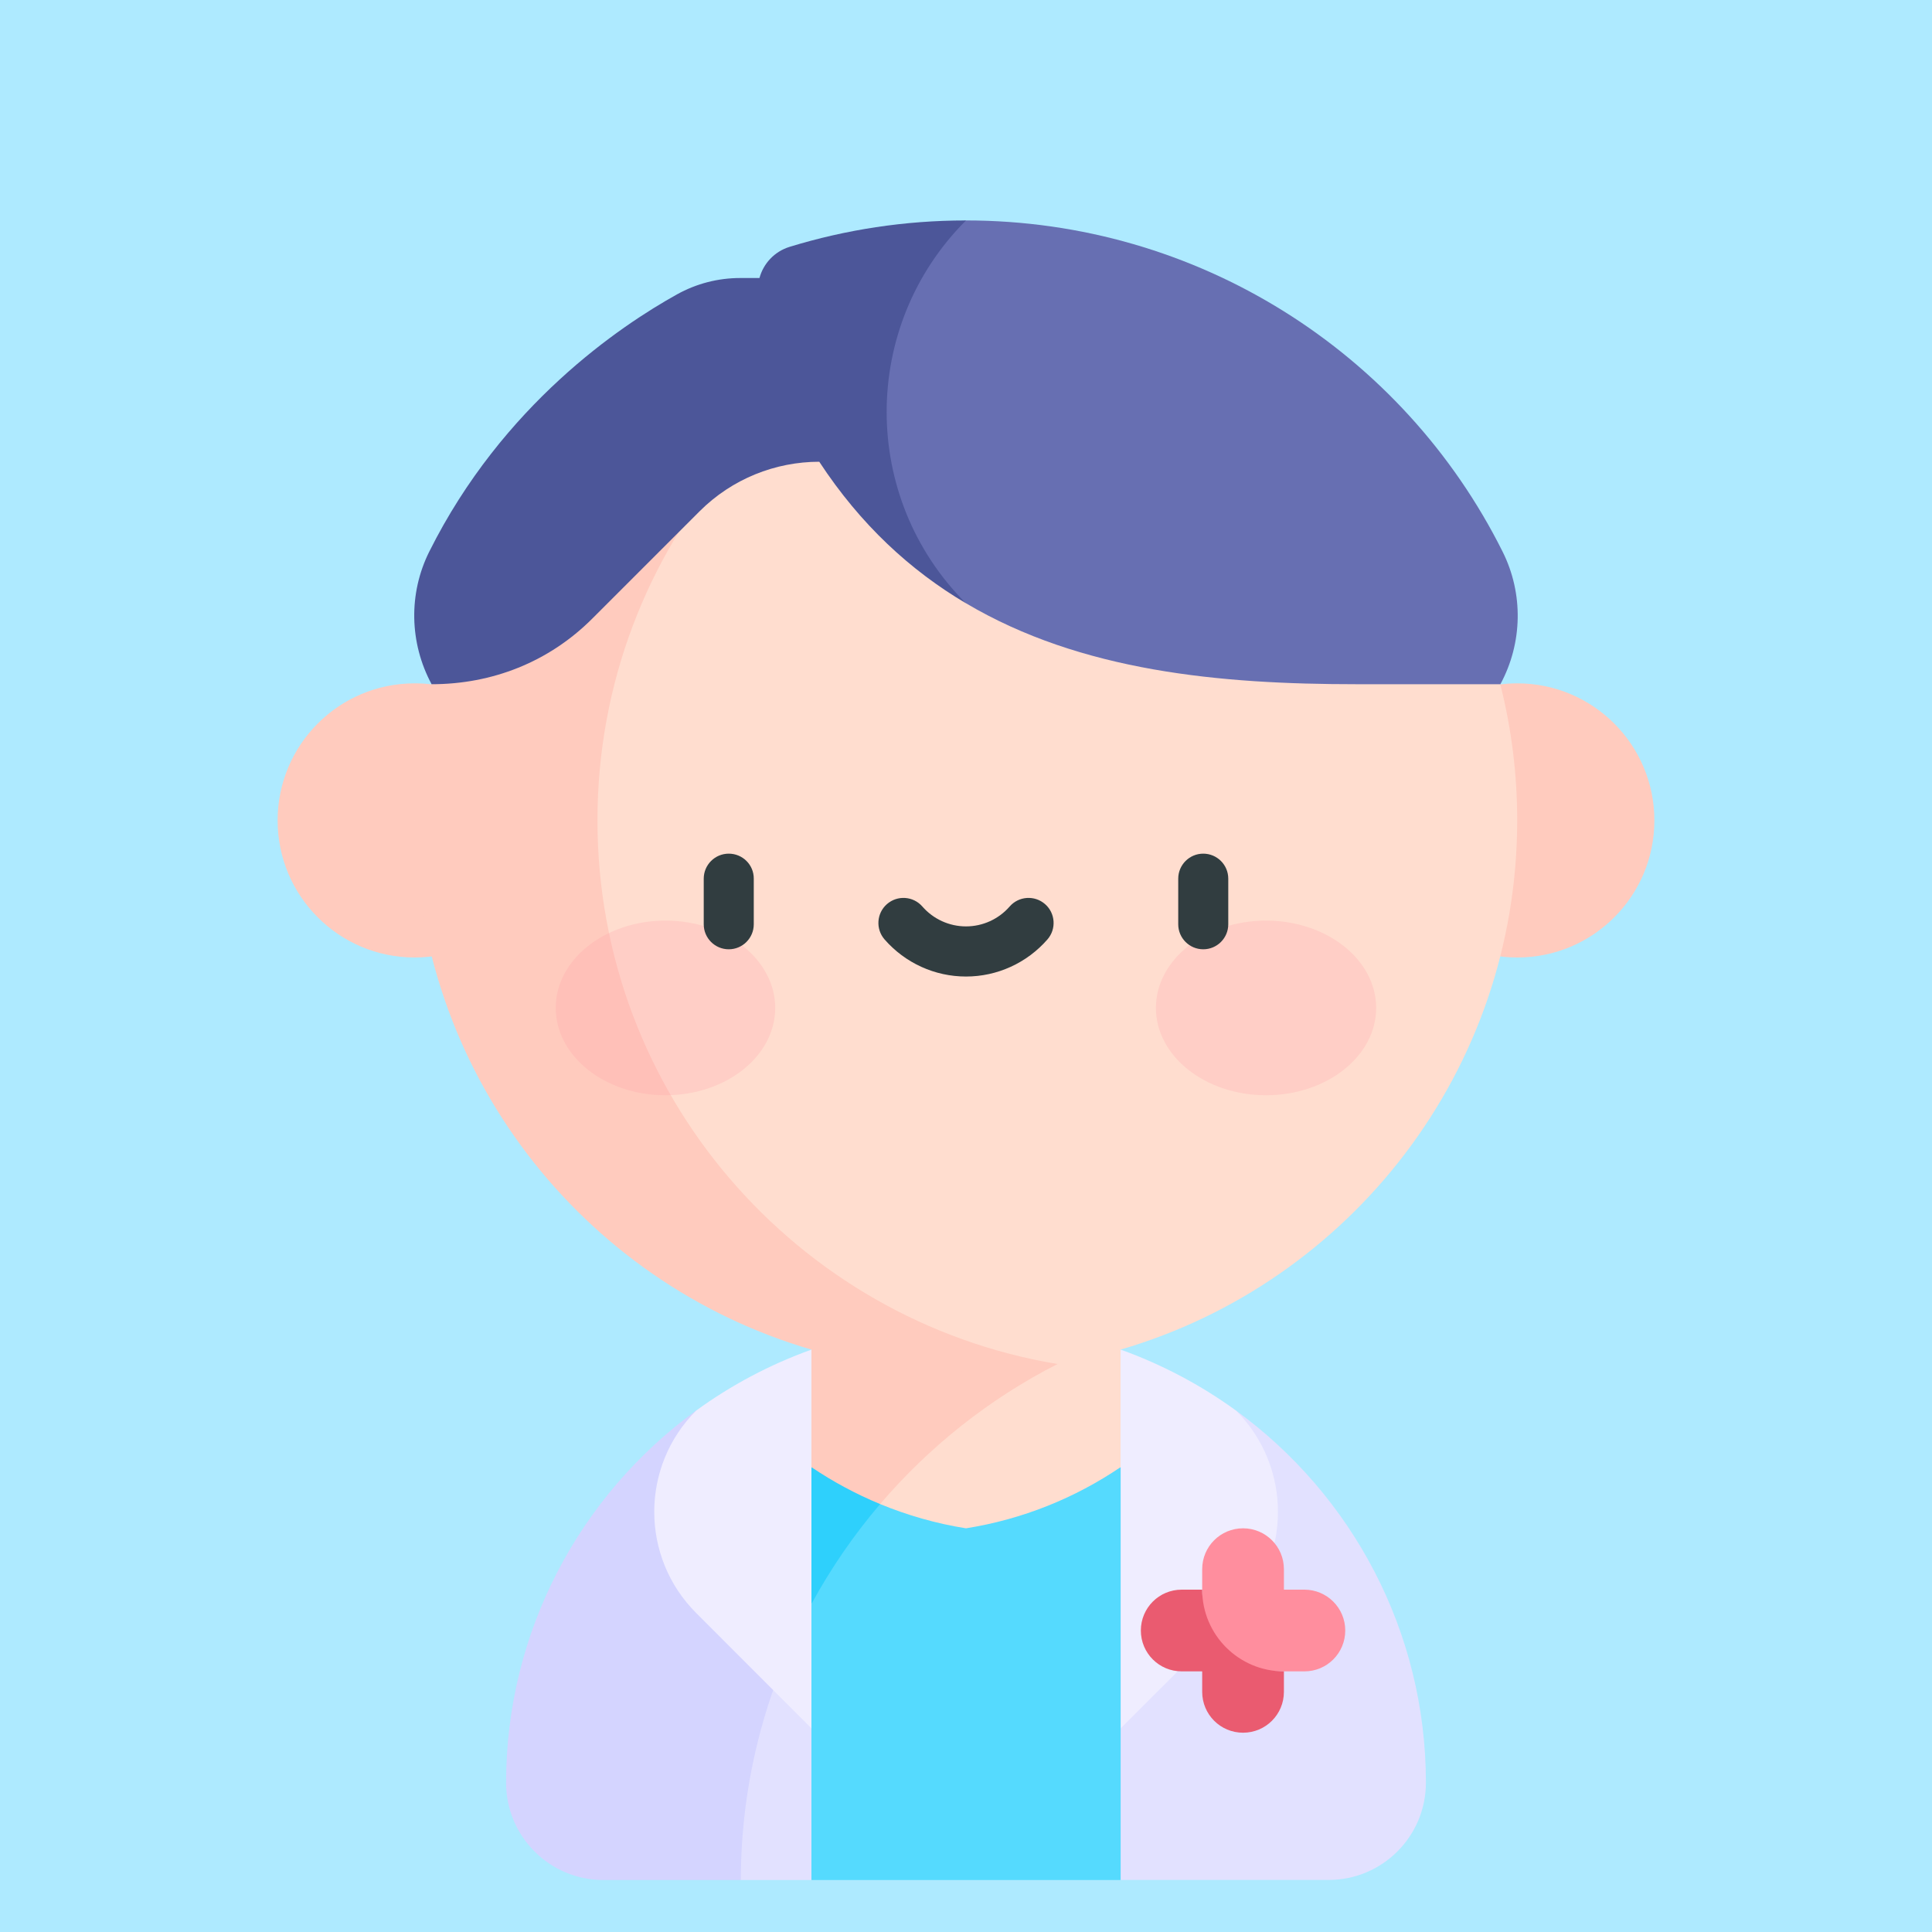
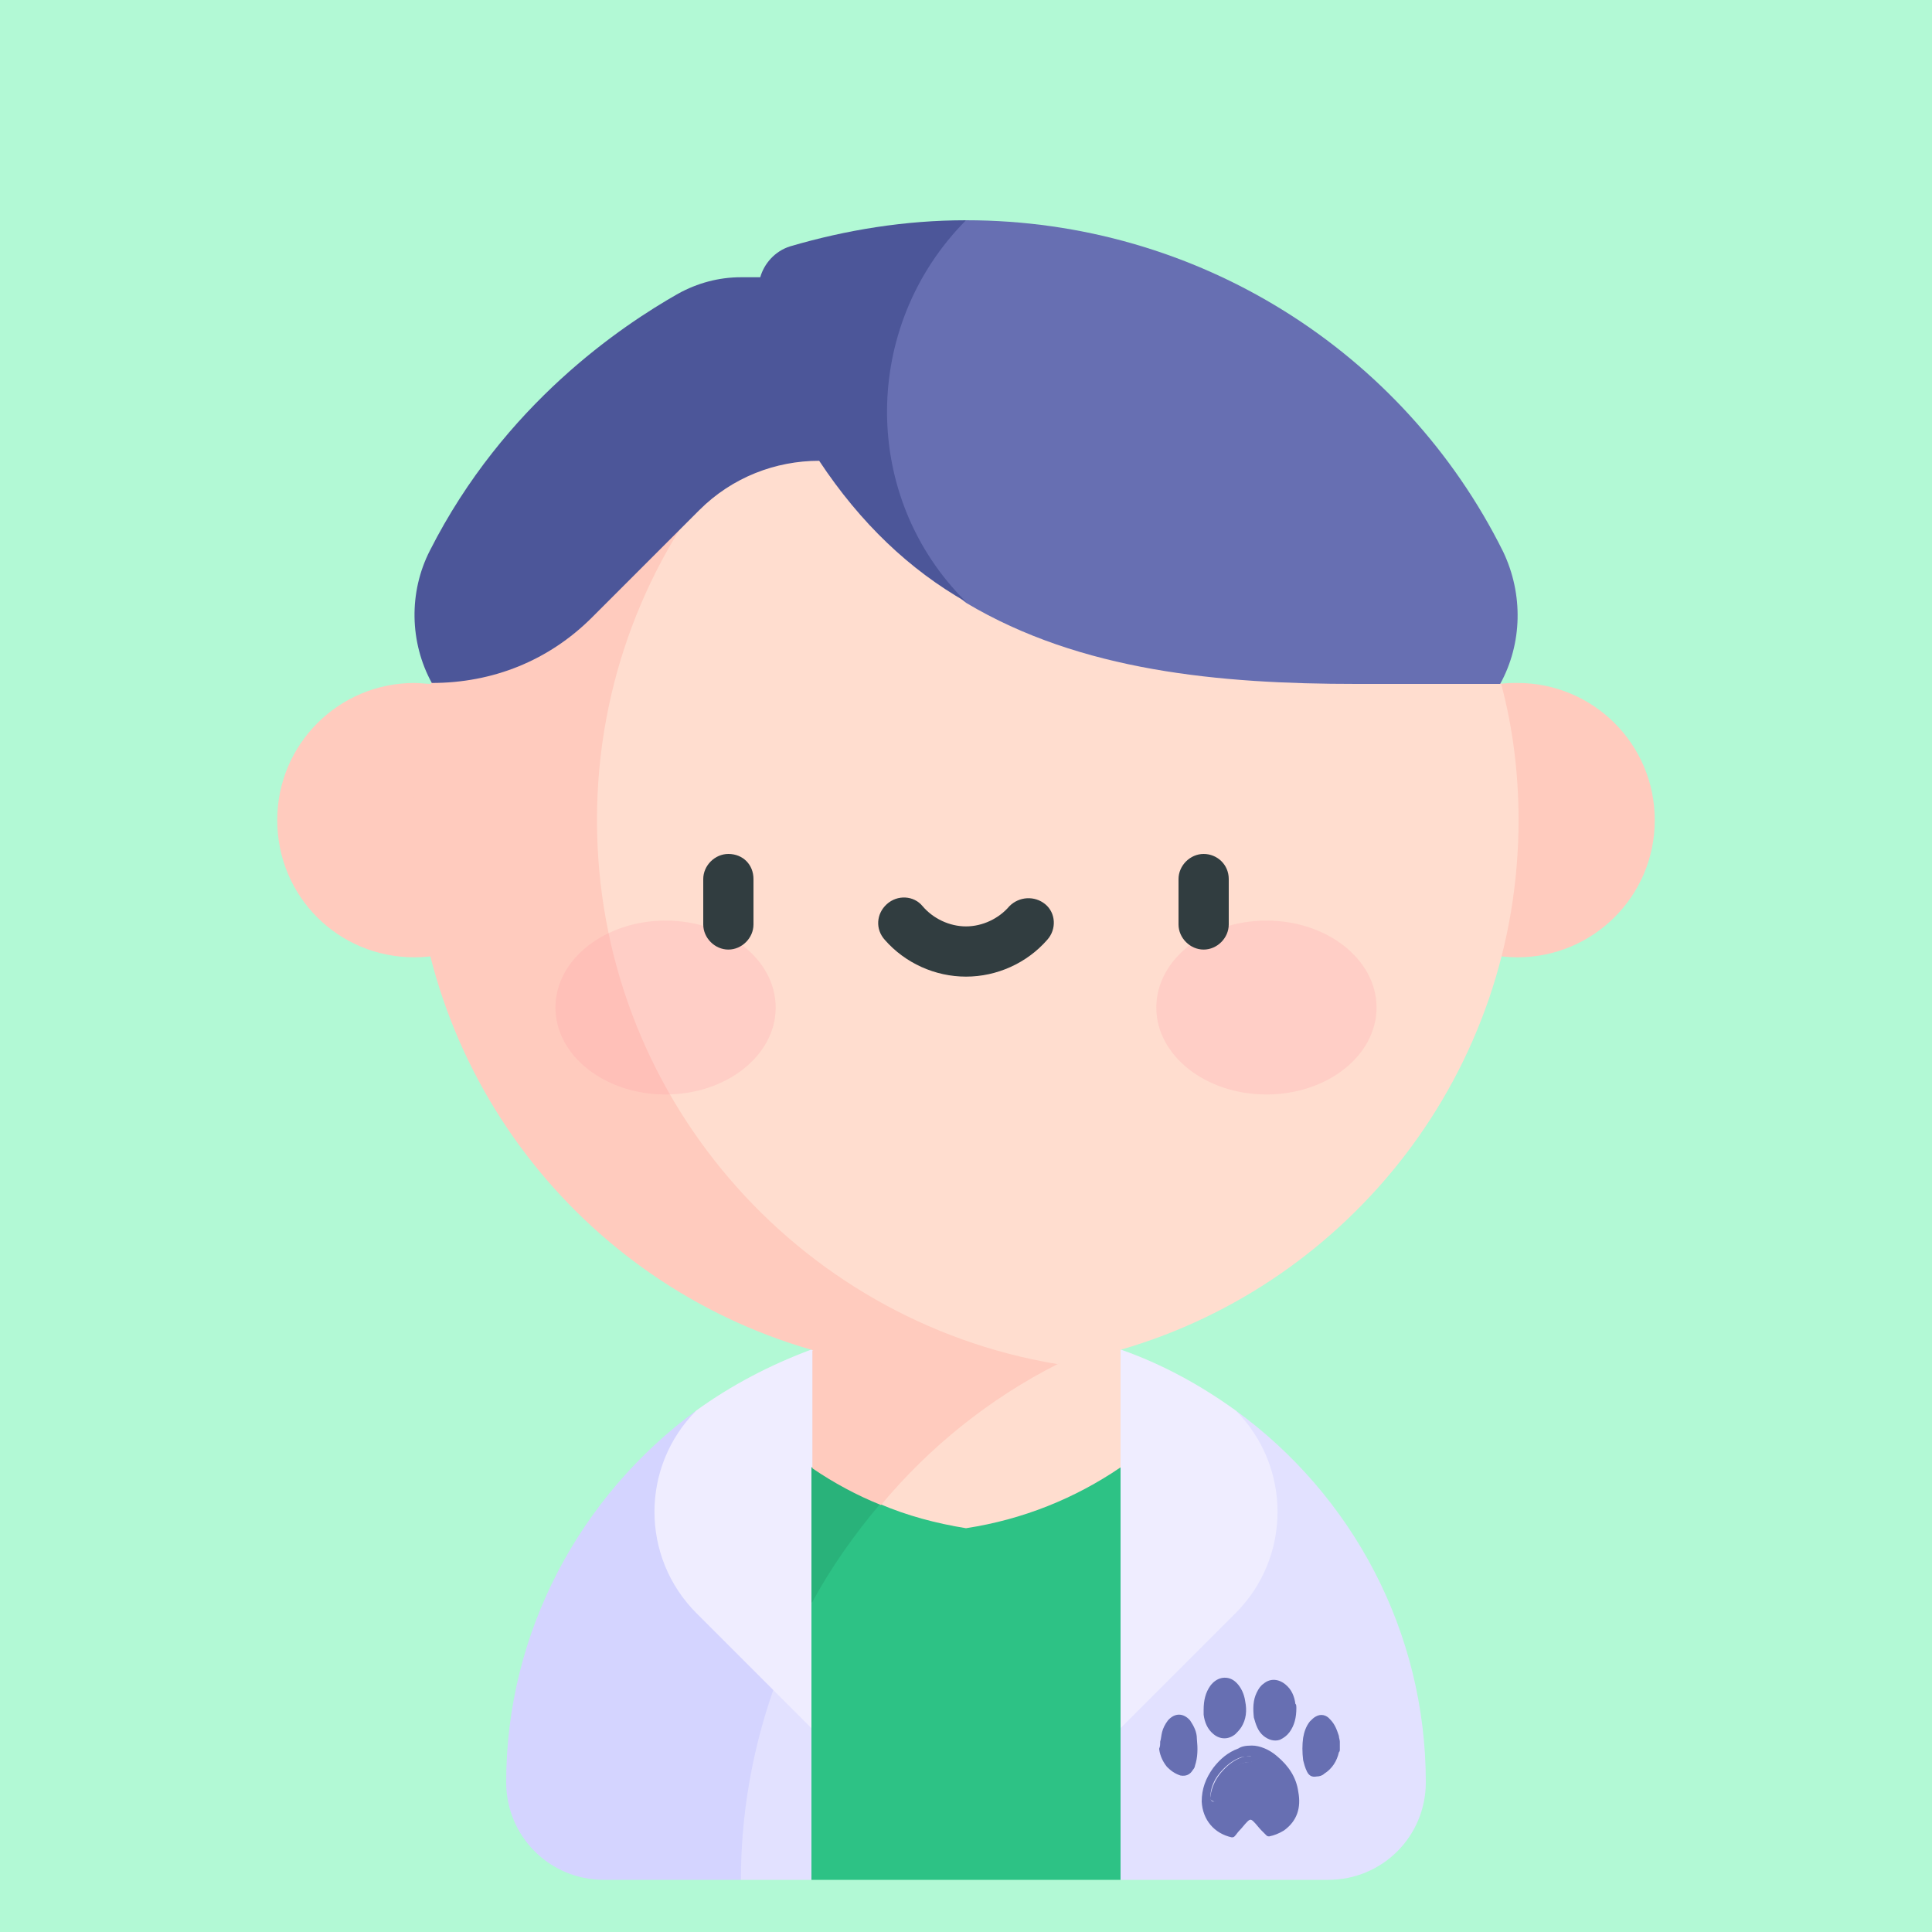
<svg xmlns="http://www.w3.org/2000/svg" version="1.1" id="Capa_1" x="0px" y="0px" viewBox="0 0 200 200" style="enable-background:new 0 0 200 200;" xml:space="preserve">
  <style type="text/css">
- 	.st0{fill:#AEEAFF;}
+ 	.st0{fill:#B2F9D5;}
	.st1{fill:#E2E1FF;}
	.st2{fill:#D4D4FF;}
	.st3{fill:#EFEDFF;}
- 	.st4{fill:#55DAFE;}
- 	.st5{fill:#2ED0FC;}
+ 	.st4{fill:#2DC285;}
+ 	.st5{fill:#29B27A;}
	.st6{fill:#FFDDCF;}
	.st7{fill:#FFCBBE;}
	.st8{fill:#676FB2;}
	.st9{fill:#4C5699;}
	.st10{opacity:0.19;}
	.st11{fill:#FF8E9E;}
	.st12{fill:#313D40;}
- 	.st13{fill:#EA5B70;}
</style>
  <rect x="-2" y="-4" class="st0" width="203.2" height="206" />
  <g id="Capa_3">
</g>
+   <path class="st1" d="M127.9,146H100v38.5l16,10.1h21.5c5.6,0,10.1-4.5,10.1-10.1C147.6,168.9,140,154.8,127.9,146z" />
  <g>
-     <path class="st1" d="M127.95,146.02H100v38.53l16,10.06h21.54c5.56,0,10.07-4.51,10.07-10.07   C147.61,168.89,139.96,154.76,127.95,146.02z" />
+     <path class="st1" d="M100,160.2H70.5v28.2l6.2,6.2H84l16-10.1V160.2z" />
+     <path class="st2" d="M84,166h16v-20H72.1c-12,8.8-19.7,22.9-19.7,38.5c0,5.6,4.5,10.1,10.1,10.1h14.2C76.7,184.9,79.1,175.1,84,166   L84,166z" />
    <g>
-       <path class="st1" d="M100,160.22H70.47v28.18l6.22,6.22H84l16-10.06V160.22z" />
-       <path class="st2" d="M84,166.04h16v-20.02H72.06c-12.05,8.76-19.67,22.92-19.67,38.53c0,5.56,4.51,10.07,10.07,10.07h14.23    C76.7,184.94,79.05,175.13,84,166.04L84,166.04z" />
-       <g>
-         <path class="st3" d="M84,139.71c-4.32,1.55-8.33,3.69-11.93,6.31c-5.79,5.79-5.79,15.18,0,20.96L84,178.92h16v-39.21H84z" />
-         <path class="st3" d="M127.95,146.02c-3.62-2.63-7.63-4.76-11.94-6.31h-16v39.21h16l11.94-11.93     C133.74,161.2,133.74,151.81,127.95,146.02z" />
-       </g>
-     </g>
-     <g>
-       <g>
-         <path class="st4" d="M86.68,151.88L84,166.04v28.58h32.01v-42.74H86.68z" />
-         <path class="st5" d="M84,151.88v14.16c2.01-3.69,4.39-7.15,7.11-10.34v-3.82H84z" />
-       </g>
-       <g>
-         <path class="st6" d="M114.11,139.08h-23v16.62c2.82,1.16,5.79,2.02,8.89,2.51c5.86-0.93,11.29-3.14,16-6.33v-12.16     C115.38,139.49,114.74,139.28,114.11,139.08z" />
-         <path class="st7" d="M109.46,141.21c1.51-0.77,3.06-1.48,4.65-2.13c-4.53-1.41-9.28-2.14-14.1-2.14     c-5.46,0-10.88,0.94-16.01,2.77v12.17c2.22,1.5,4.6,2.78,7.11,3.82C96.17,149.78,102.38,144.82,109.46,141.21L109.46,141.21z" />
-       </g>
+       <path class="st3" d="M84,139.7c-4.3,1.6-8.3,3.7-11.9,6.3c-5.8,5.8-5.8,15.2,0,21L84,178.9h16v-39.2L84,139.7L84,139.7z" />
+       <path class="st3" d="M127.9,146c-3.6-2.6-7.6-4.8-11.9-6.3h-16v39.2h16l11.9-11.9C133.7,161.2,133.7,151.8,127.9,146z" />
    </g>
  </g>
+   <path class="st4" d="M86.7,151.9L84,166v28.6h32v-42.7L86.7,151.9L86.7,151.9z" />
+   <path class="st5" d="M84,151.9V166c2-3.7,4.4-7.1,7.1-10.3v-3.8H84z" />
  <g>
-     <path class="st7" d="M42.93,70.74c-7.84,0-14.19,6.35-14.19,14.19s6.35,14.19,14.19,14.19s14.19-6.35,14.19-14.19   c0-7.24-5.43-13.22-12.43-14.08C44.11,70.77,43.53,70.74,42.93,70.74z" />
-     <path class="st7" d="M157.07,70.74c-0.59,0-1.18,0.04-1.75,0.11c-7.01,0.86-12.44,6.84-12.44,14.08c0,7.84,6.35,14.19,14.19,14.19   s14.19-6.35,14.19-14.19S164.9,70.74,157.07,70.74z" />
+     <path class="st6" d="M114.1,139.1h-23v16.6c2.8,1.2,5.8,2,8.9,2.5c5.9-0.9,11.3-3.1,16-6.3v-12.2   C115.4,139.5,114.7,139.3,114.1,139.1z" />
+     <path class="st7" d="M109.5,141.2c1.5-0.8,3.1-1.5,4.7-2.1c-4.5-1.4-9.3-2.1-14.1-2.1c-5.5,0-10.9,0.9-16,2.8v12.2   c2.2,1.5,4.6,2.8,7.1,3.8C96.2,149.8,102.4,144.8,109.5,141.2L109.5,141.2z" />
  </g>
  <g>
-     <path class="st6" d="M109.46,28.64h-10.9c-7.25,0-14.09,3.33-18.56,9.03L42.93,84.92l37.06,47.25c4.47,5.7,11.32,9.03,18.56,9.03   h10.9c2.23-0.37,4.41-0.87,6.55-1.49c23.75-6.93,41.06-28.85,41.06-54.79c0-4.86-0.61-9.58-1.75-14.08   C149.8,49.12,131.83,32.37,109.46,28.64L109.46,28.64z" />
-     <path class="st7" d="M61.85,84.92c0-28.29,20.59-51.78,47.61-56.29c-3.08-0.51-6.24-0.78-9.46-0.78   c-26.66,0-49.04,18.28-55.31,42.99c-1.14,4.5-1.75,9.22-1.75,14.08c0,25.96,17.34,47.87,41.06,54.79c5.08,1.48,10.45,2.27,16,2.27   c3.22,0,6.38-0.27,9.46-0.78C82.44,136.7,61.85,113.22,61.85,84.92L61.85,84.92z" />
+     <path class="st7" d="M42.9,70.7c-7.8,0-14.2,6.3-14.2,14.2s6.3,14.2,14.2,14.2s14.2-6.3,14.2-14.2c0-7.2-5.4-13.2-12.4-14.1   C44.1,70.8,43.5,70.7,42.9,70.7z" />
+     <path class="st7" d="M157.1,70.7c-0.6,0-1.2,0-1.8,0.1c-7,0.9-12.4,6.8-12.4,14.1c0,7.8,6.4,14.2,14.2,14.2s14.2-6.3,14.2-14.2   S164.9,70.7,157.1,70.7z" />
  </g>
  <g>
-     <path class="st8" d="M155.55,57.11C145.22,36.42,123.92,22.82,100,22.82l-9.99,2.4v29.08l9.99,8.15   c11.93,7.07,26.33,8.38,40.42,8.38h14.9C157.62,66.57,157.72,61.45,155.55,57.11z" />
-     <path class="st9" d="M100,22.82c-6.32,0-12.45,0.95-18.25,2.73c-1.6,0.49-2.73,1.75-3.13,3.23h-2c-2.29,0-4.53,0.58-6.53,1.69   c-5.85,3.25-18.05,11.42-25.65,26.63c-2.17,4.34-2.06,9.46,0.24,13.73c6.27,0,12.14-2.3,16.63-6.79l11.11-11.11   c3.37-3.37,7.86-5.13,12.39-5.13c4.29,6.54,9.45,11.26,15.18,14.65C89.05,51.51,89.05,33.77,100,22.82z" />
+     <path class="st6" d="M109.5,28.6H98.6c-7.2,0-14.1,3.3-18.6,9L42.9,84.9L80,132.2c4.5,5.7,11.3,9,18.6,9h10.9   c2.2-0.4,4.4-0.9,6.6-1.5c23.7-6.9,41.1-28.8,41.1-54.8c0-4.9-0.6-9.6-1.8-14.1C149.8,49.1,131.8,32.4,109.5,28.6L109.5,28.6z" />
+     <path class="st7" d="M61.8,84.9c0-28.3,20.6-51.8,47.6-56.3c-3.1-0.5-6.2-0.8-9.5-0.8c-26.7,0-49,18.3-55.3,43   c-1.1,4.5-1.8,9.2-1.8,14.1c0,26,17.3,47.9,41.1,54.8c5.1,1.5,10.4,2.3,16,2.3c3.2,0,6.4-0.3,9.5-0.8   C82.4,136.7,61.8,113.2,61.8,84.9L61.8,84.9z" />
+   </g>
+   <g>
+     <path class="st8" d="M155.6,57.1c-10.3-20.7-31.6-34.3-55.6-34.3l-10,2.4v29.1l10,8.1c11.9,7.1,26.3,8.4,40.4,8.4h14.9   C157.6,66.6,157.7,61.5,155.6,57.1z" />
+     <path class="st9" d="M100,22.8c-6.3,0-12.4,1-18.2,2.7c-1.6,0.5-2.7,1.8-3.1,3.2h-2c-2.3,0-4.5,0.6-6.5,1.7   c-5.8,3.3-18,11.4-25.7,26.6c-2.2,4.3-2.1,9.5,0.2,13.7c6.3,0,12.1-2.3,16.6-6.8l11.1-11.1c3.4-3.4,7.9-5.1,12.4-5.1   c4.3,6.5,9.4,11.3,15.2,14.6C89.1,51.5,89.1,33.8,100,22.8z" />
  </g>
  <g class="st10">
-     <ellipse class="st11" cx="68.89" cy="104.34" rx="11.36" ry="9.04" />
-     <ellipse class="st11" cx="131.06" cy="104.34" rx="11.4" ry="9.04" />
+     <ellipse class="st11" cx="68.9" cy="104.3" rx="11.4" ry="9" />
+     <ellipse class="st11" cx="131.1" cy="104.3" rx="11.4" ry="9" />
  </g>
  <g>
-     <path class="st12" d="M75.44,88.37c-1.43,0-2.59,1.16-2.59,2.59v4.72c0,1.43,1.16,2.59,2.59,2.59s2.59-1.16,2.59-2.59v-4.72   C78.04,89.53,76.88,88.37,75.44,88.37z" />
-     <path class="st12" d="M124.56,88.37c-1.43,0-2.59,1.16-2.59,2.59v4.72c0,1.43,1.16,2.59,2.59,2.59s2.59-1.16,2.59-2.59v-4.72   C127.15,89.53,125.99,88.37,124.56,88.37z" />
-     <path class="st12" d="M108.18,93.59c-1.08-0.94-2.72-0.83-3.66,0.25c-1.14,1.31-2.79,2.06-4.52,2.06s-3.38-0.75-4.52-2.06   c-0.94-1.08-2.58-1.19-3.66-0.25c-1.08,0.94-1.19,2.58-0.25,3.66c2.13,2.44,5.2,3.84,8.43,3.84c3.23,0,6.3-1.4,8.43-3.84   C109.37,96.17,109.26,94.53,108.18,93.59L108.18,93.59z" />
+     <path class="st12" d="M75.4,88.4c-1.4,0-2.6,1.2-2.6,2.6v4.7c0,1.4,1.2,2.6,2.6,2.6s2.6-1.2,2.6-2.6V91   C78,89.5,76.9,88.4,75.4,88.4z" />
+     <path class="st12" d="M124.6,88.4c-1.4,0-2.6,1.2-2.6,2.6v4.7c0,1.4,1.2,2.6,2.6,2.6s2.6-1.2,2.6-2.6V91   C127.2,89.5,126,88.4,124.6,88.4z" />
+     <path class="st12" d="M108.2,93.6c-1.1-0.9-2.7-0.8-3.7,0.2c-1.1,1.3-2.8,2.1-4.5,2.1s-3.4-0.8-4.5-2.1c-0.9-1.1-2.6-1.2-3.7-0.2   s-1.2,2.6-0.2,3.7c2.1,2.4,5.2,3.8,8.4,3.8s6.3-1.4,8.4-3.8C109.4,96.2,109.3,94.5,108.2,93.6L108.2,93.6z" />
  </g>
  <g>
-     <path class="st11" d="M135.03,164.56h-2.12v-2.12c0-2.34-1.89-4.23-4.23-4.23c-2.34,0-4.23,1.89-4.23,4.23v10.58h10.58   c2.34,0,4.23-1.89,4.23-4.23C139.26,166.45,137.36,164.56,135.03,164.56L135.03,164.56z" />
-     <path class="st13" d="M124.45,164.56h-2.12c-2.34,0-4.23,1.89-4.23,4.23s1.89,4.23,4.23,4.23h2.12v2.12c0,2.34,1.89,4.23,4.23,4.23   c2.34,0,4.23-1.89,4.23-4.23v-2.12C128.24,173.02,124.45,169.23,124.45,164.56L124.45,164.56z" />
+     <path class="st8" d="M138.7,181.1c0,0.1,0,0.2-0.1,0.3c-0.2,0.9-0.7,1.7-1.5,2.2c-0.2,0.2-0.5,0.3-0.8,0.3c-0.5,0.1-0.8-0.1-1-0.5   c-0.2-0.4-0.3-0.8-0.4-1.2c-0.1-0.8-0.1-1.6,0-2.3c0.1-0.6,0.3-1.2,0.7-1.7c0.2-0.2,0.4-0.4,0.6-0.5c0.5-0.3,1.1-0.2,1.5,0.3   c0.5,0.5,0.7,1.1,0.9,1.7c0,0.2,0.1,0.4,0.1,0.6C138.7,180.6,138.7,180.8,138.7,181.1z" />
+     <path class="st8" d="M120.1,180.3c0.1-0.3,0.1-0.6,0.2-1c0.1-0.4,0.3-0.8,0.6-1.2c0,0,0,0,0,0c0.7-0.8,1.6-0.8,2.3,0   c0.4,0.6,0.7,1.2,0.7,1.9c0.1,1,0.1,1.9-0.2,2.8c0,0.1-0.1,0.3-0.2,0.4c-0.3,0.5-0.7,0.7-1.3,0.6c-0.6-0.2-1-0.5-1.4-0.9   c-0.4-0.5-0.7-1.1-0.8-1.8c0,0,0-0.1,0-0.1C120.1,180.8,120.1,180.6,120.1,180.3z" />
+     <path class="st8" d="M129.6,180.7c0.8,0,1.8,0.4,2.6,1.1c1.2,1,2,2.2,2.2,3.7c0.3,1.6-0.1,3-1.5,4c-0.5,0.3-1,0.5-1.5,0.6   c-0.1,0-0.2,0-0.3-0.1c-0.2-0.2-0.4-0.4-0.5-0.5c-0.3-0.3-0.5-0.6-0.8-0.9c-0.3-0.3-0.4-0.3-0.7,0c-0.3,0.3-0.5,0.6-0.8,0.9   c-0.2,0.2-0.3,0.4-0.5,0.6c-0.1,0.1-0.2,0.1-0.3,0.1c-1.8-0.4-3-1.8-3.1-3.7c0-1.3,0.4-2.4,1.2-3.5c0.7-0.9,1.5-1.6,2.6-2   C128.5,180.8,128.9,180.7,129.6,180.7z M125.3,186c0,0.3,0.1,0.5,0.3,0.5c0.2,0,0.3-0.1,0.3-0.4c0,0,0-0.1,0-0.1   c0.2-1.7,2-3.7,3.5-3.6c0.2,0,0.3-0.2,0.3-0.3c0-0.2-0.2-0.3-0.3-0.3c-0.3,0-0.6,0.1-0.9,0.1c-0.9,0.3-1.6,0.9-2.2,1.6   C125.7,184.2,125.3,185.1,125.3,186z" />
+     <path class="st8" d="M134.2,176.8c0,1-0.2,1.8-0.7,2.5c-0.3,0.4-0.6,0.6-1,0.8c-0.6,0.2-1.2,0-1.7-0.4c-0.6-0.5-0.8-1.2-1-1.9   c-0.1-0.9-0.1-1.8,0.3-2.6c0.2-0.4,0.4-0.7,0.7-0.9c0.7-0.6,1.6-0.5,2.3,0.1c0.6,0.5,0.9,1.2,1,2   C134.2,176.4,134.2,176.7,134.2,176.8z" />
+     <path class="st8" d="M124.6,177c0-1,0.2-1.8,0.7-2.5c0.3-0.4,0.7-0.7,1.2-0.8c0.6-0.1,1.1,0.1,1.5,0.5c0.5,0.5,0.8,1.2,0.9,1.9   c0.2,1,0.1,1.9-0.4,2.7c-0.2,0.3-0.4,0.5-0.6,0.7c-0.7,0.6-1.6,0.6-2.3,0c-0.6-0.5-0.9-1.2-1-2C124.6,177.4,124.6,177.1,124.6,177z   " />
+     <path class="st8" d="M125.3,186c0.1-0.9,0.5-1.8,1.1-2.5c0.6-0.7,1.3-1.3,2.2-1.6c0.3-0.1,0.6-0.1,0.9-0.1c0.2,0,0.3,0.1,0.3,0.3   c0,0.2-0.1,0.3-0.3,0.3c-1.5-0.1-3.3,1.9-3.5,3.6c0,0,0,0.1,0,0.1c0,0.2-0.1,0.4-0.3,0.4C125.4,186.4,125.2,186.3,125.3,186z" />
  </g>
</svg>
